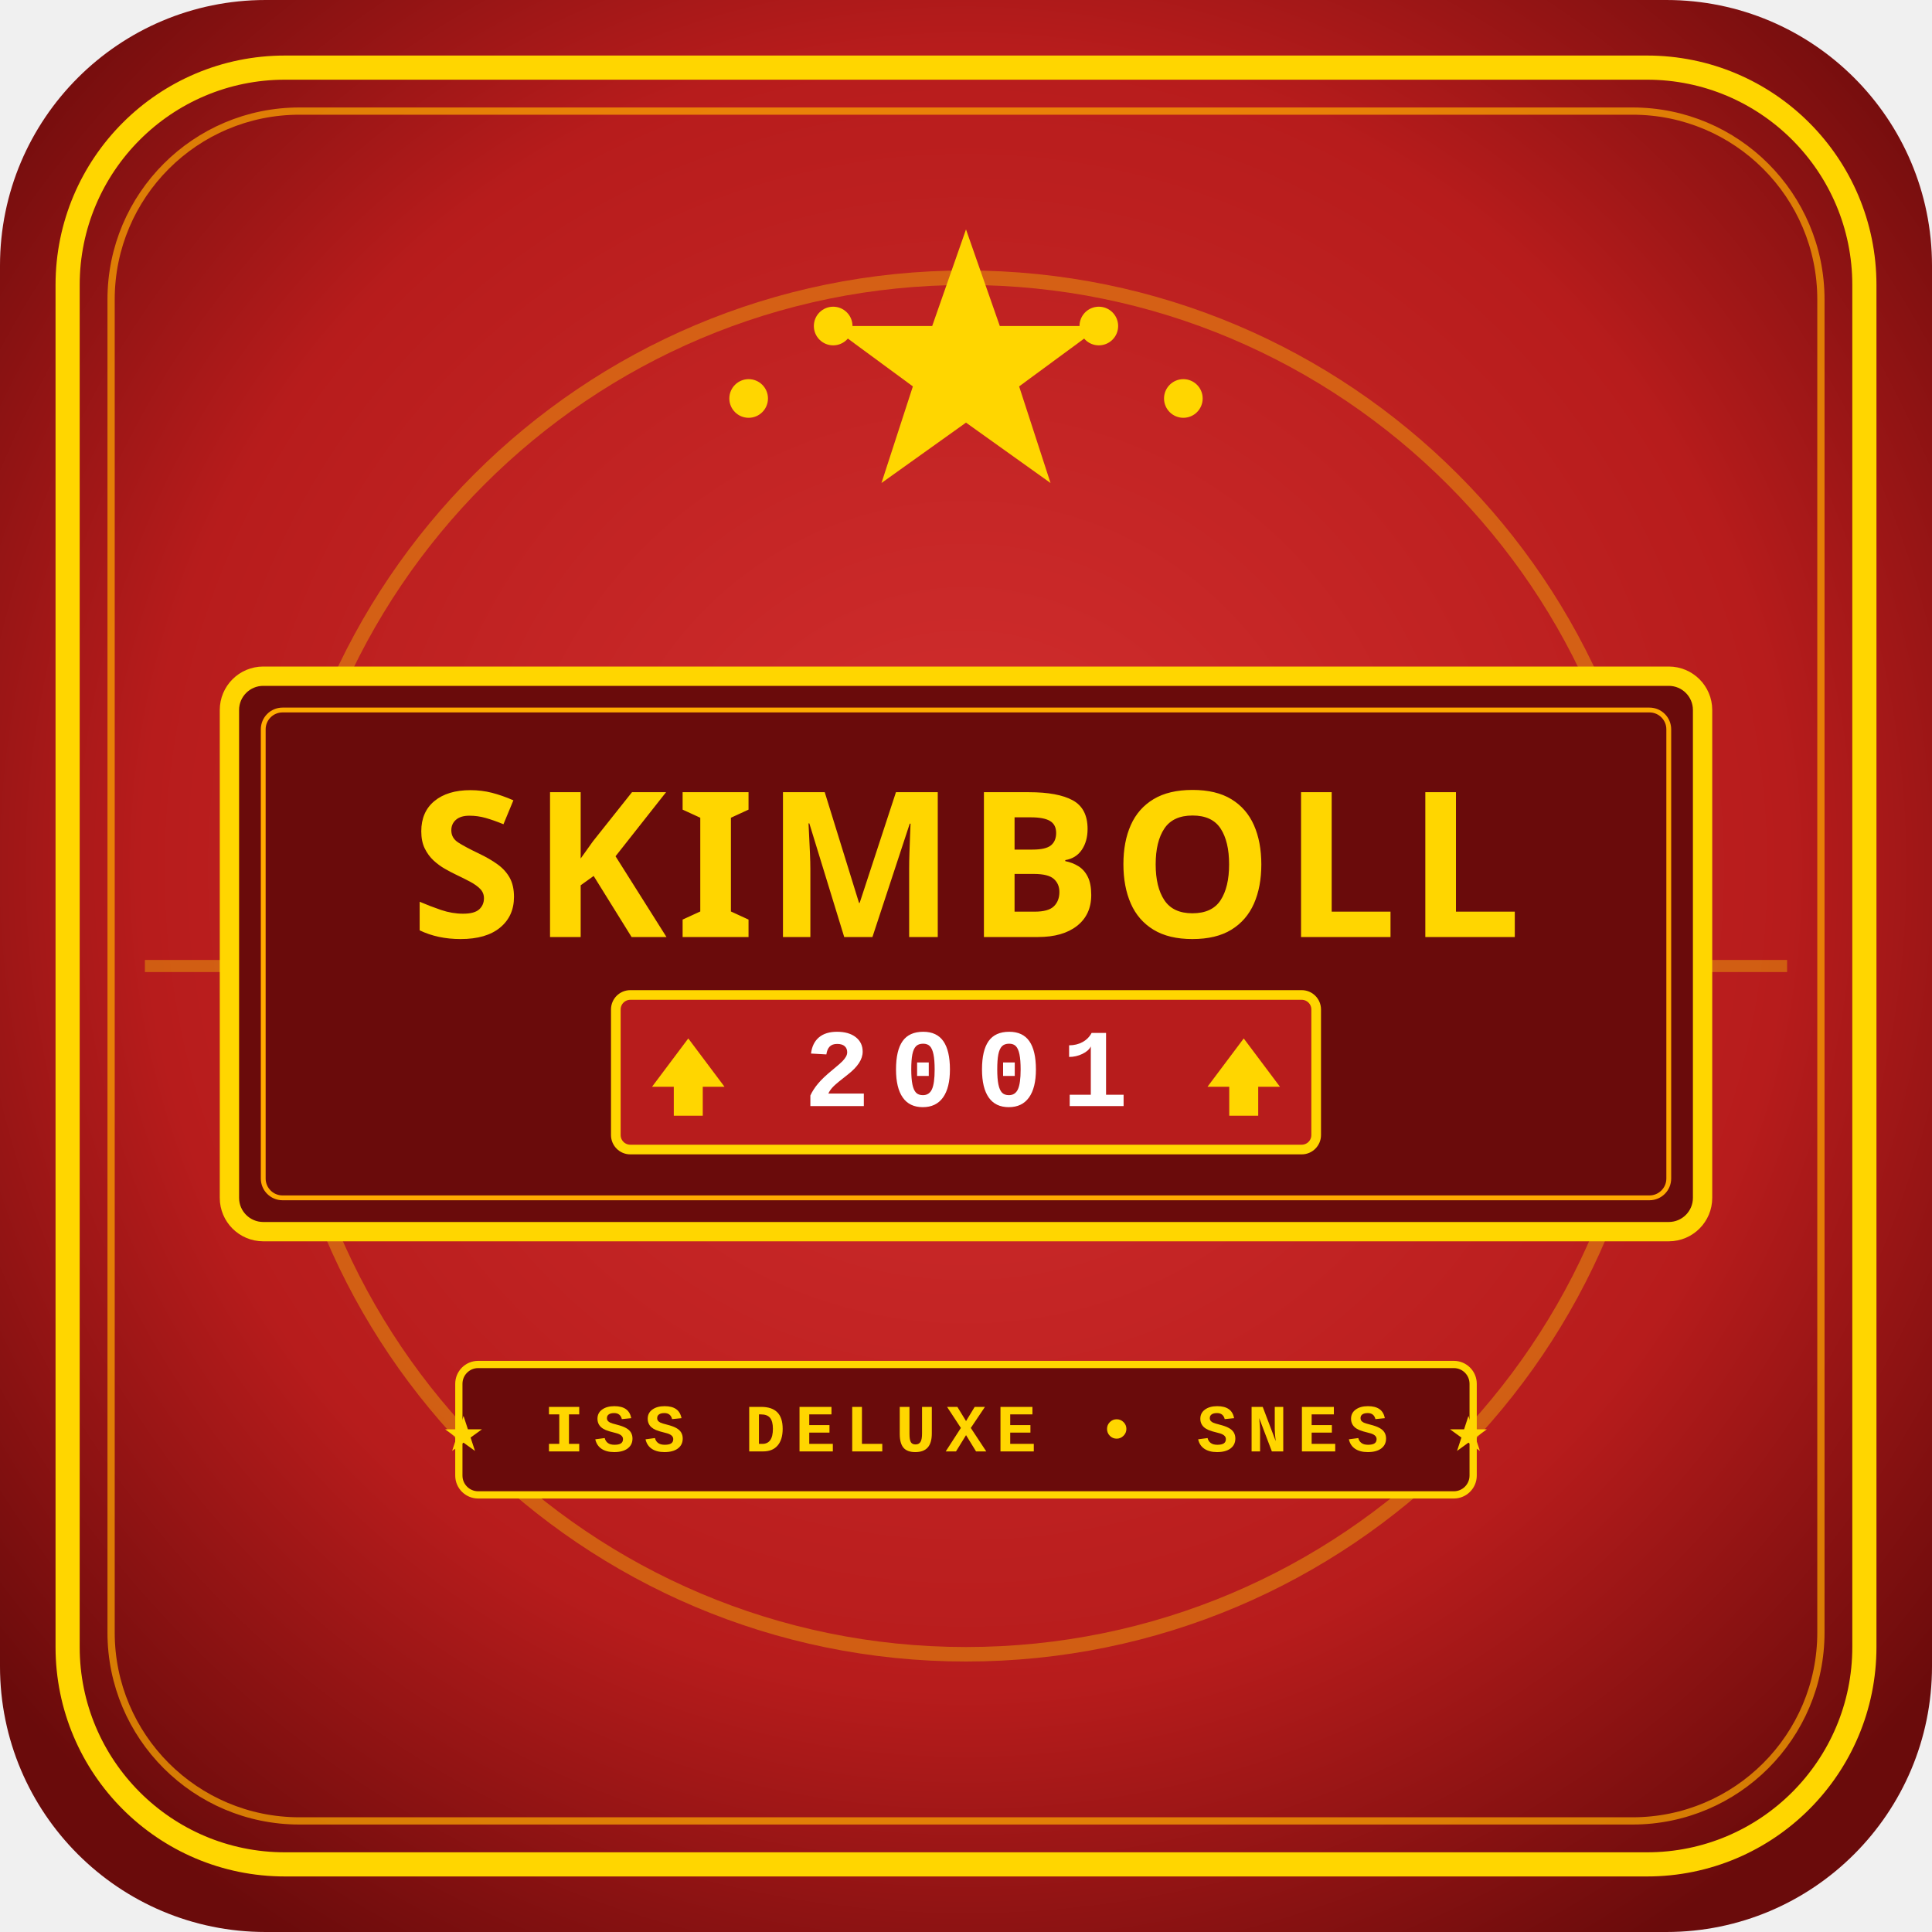
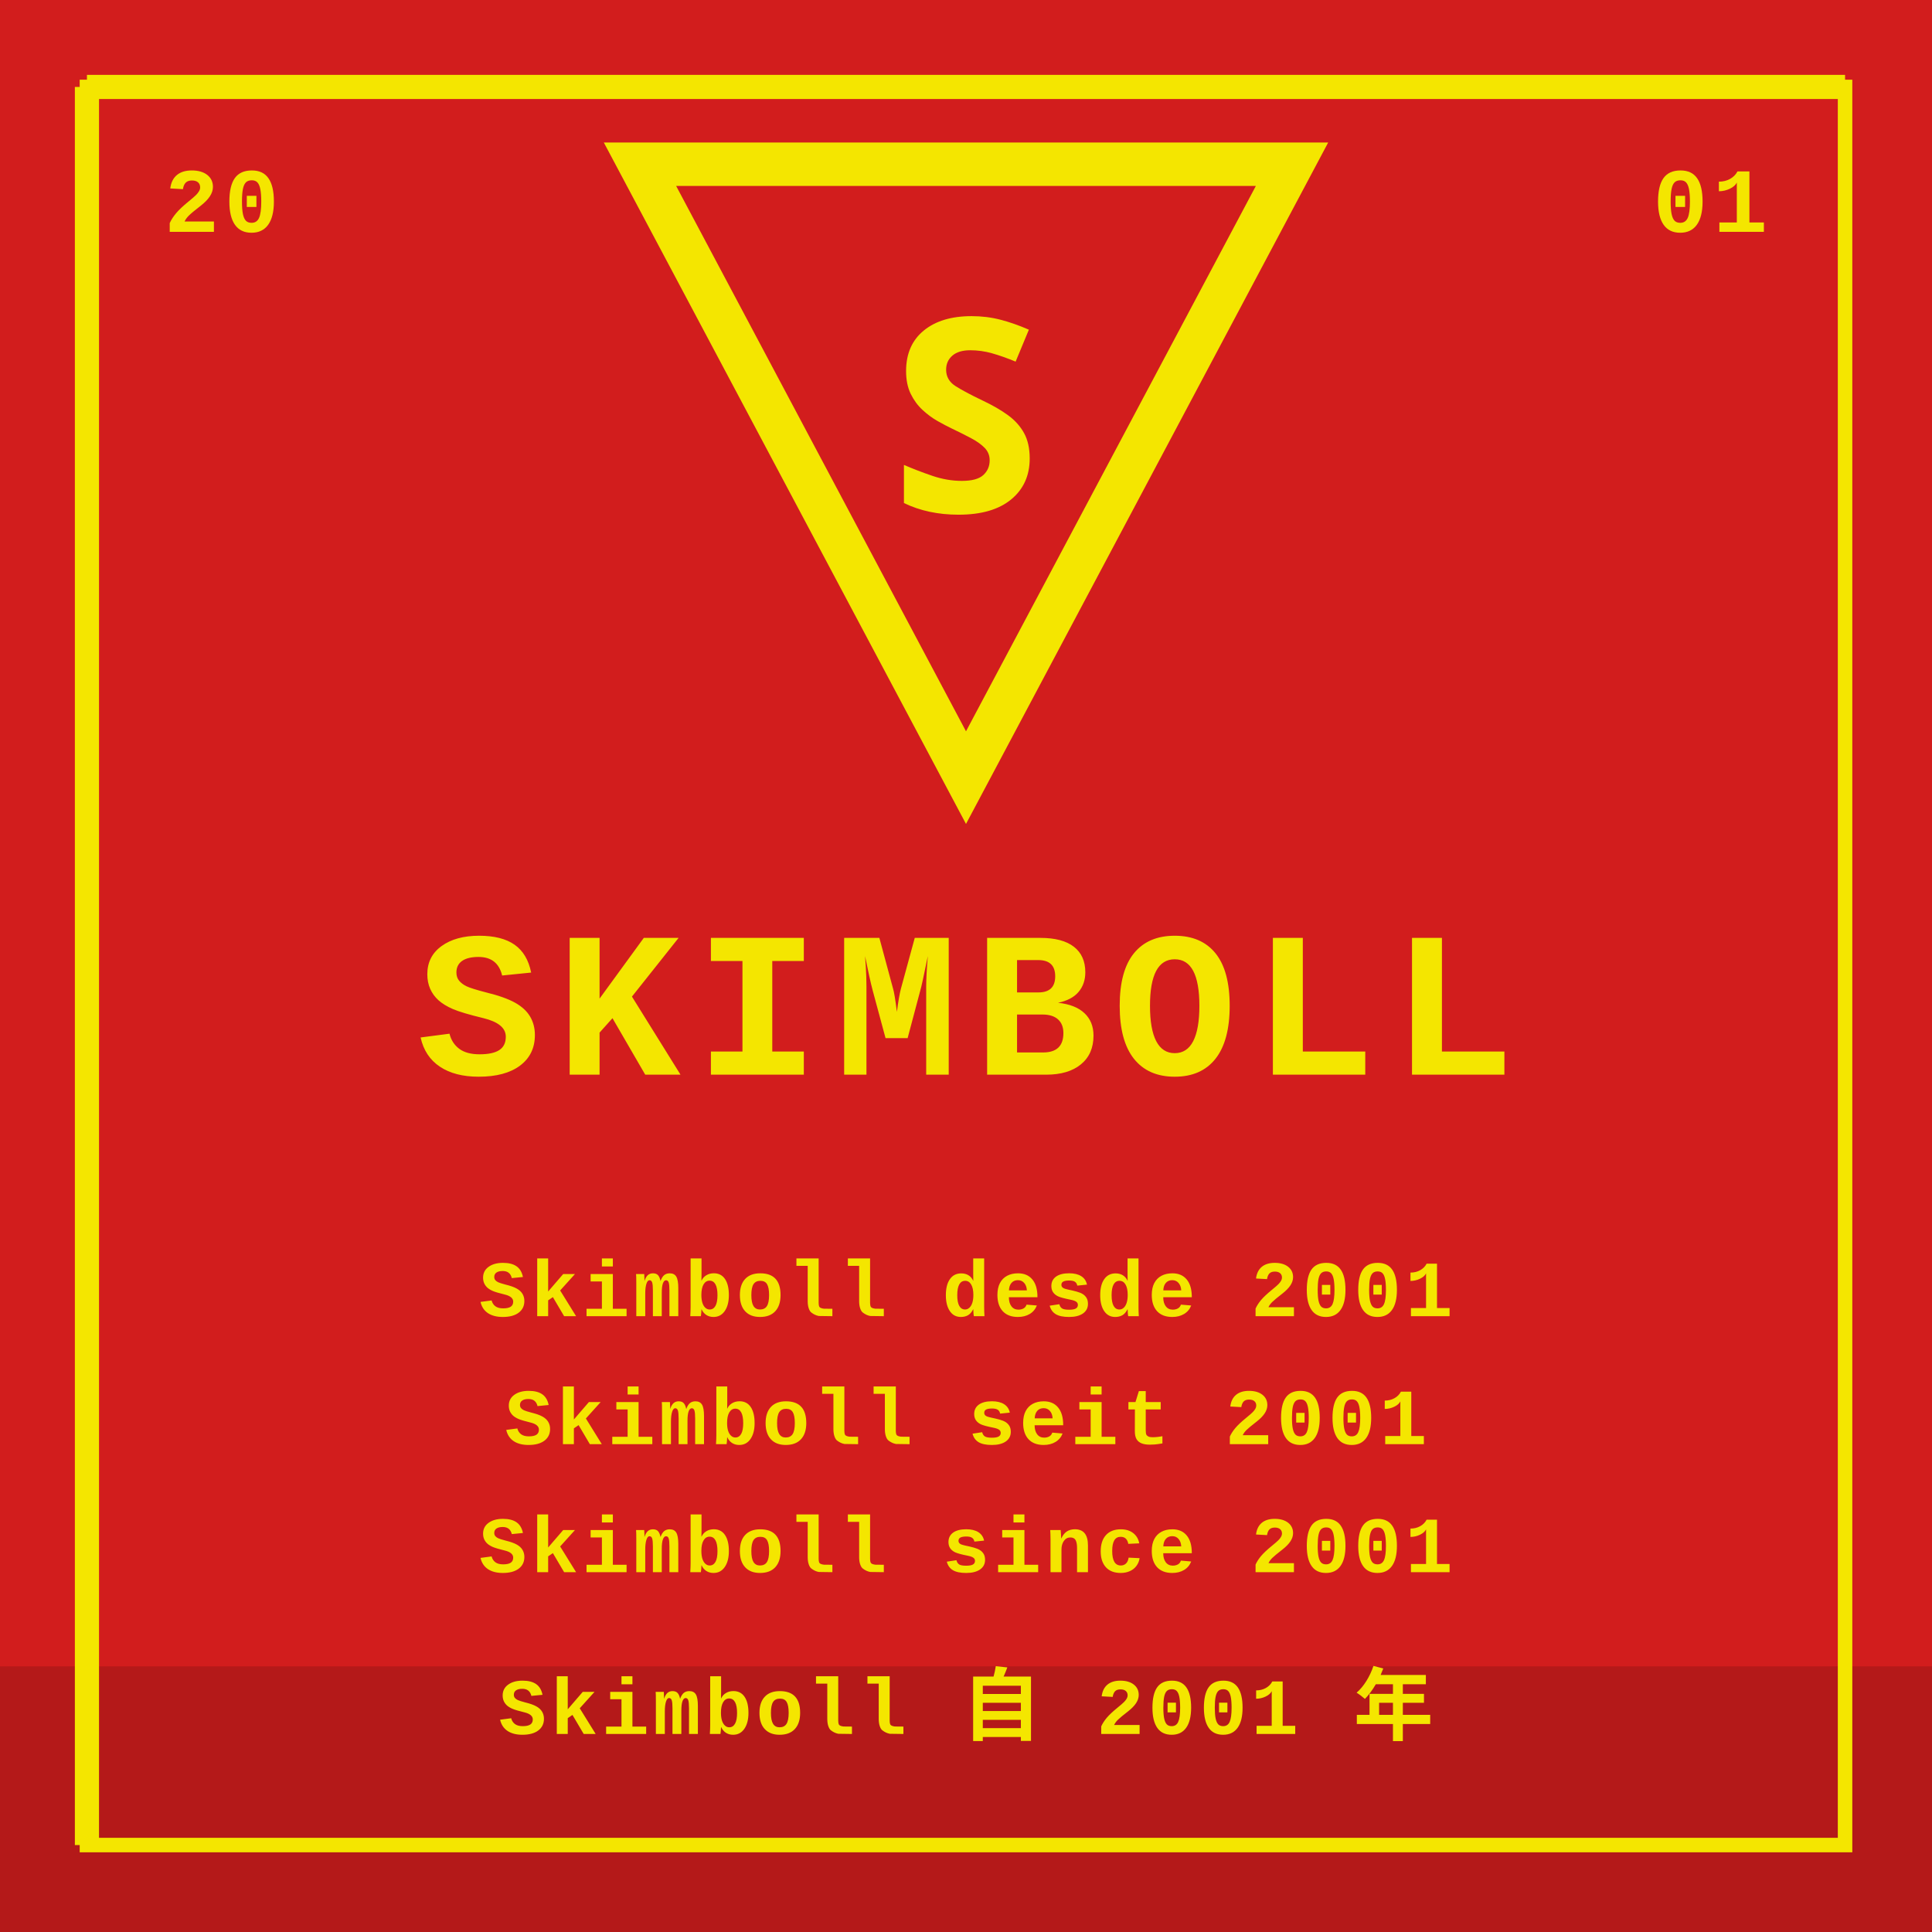
<svg xmlns="http://www.w3.org/2000/svg" viewBox="0 0 800 800" width="800" height="800">
-   <defs>
-     <radialGradient id="redBg" cx="50%" cy="45%" r="65%">
-       <stop offset="0%" stop-color="#D32F2F" />
-       <stop offset="65%" stop-color="#B71C1C" />
-       <stop offset="100%" stop-color="#6A0B0B" />
-     </radialGradient>
-   </defs>
-   <rect width="800" height="800" rx="110" fill="url(#redBg)" />
-   <rect x="28" y="28" width="744" height="744" rx="90" fill="none" stroke="#FFD600" stroke-width="10" />
-   <rect x="46" y="46" width="708" height="708" rx="78" fill="none" stroke="#FFAB00" stroke-width="3" stroke-opacity="0.7" />
-   <circle cx="400" cy="400" r="285" fill="none" stroke="#FFD600" stroke-width="6" stroke-opacity="0.35" />
-   <line x1="60" y1="400" x2="740" y2="400" stroke="#FFD600" stroke-width="5" stroke-opacity="0.35" />
-   <circle cx="400" cy="400" r="16" fill="#FFD600" fill-opacity="0.4" />
-   <polygon points="400,95 414,135 456,135 422,160 435,200 400,175 365,200 378,160 344,135 386,135" fill="#FFD600" />
-   <circle cx="310" cy="165" r="8" fill="#FFD600" />
-   <circle cx="345" cy="135" r="8" fill="#FFD600" />
-   <circle cx="455" cy="135" r="8" fill="#FFD600" />
-   <circle cx="490" cy="165" r="8" fill="#FFD600" />
-   <rect x="95" y="280" width="610" height="230" rx="14" fill="#6A0B0B" stroke="#FFD600" stroke-width="8" />
-   <rect x="109" y="294" width="582" height="202" rx="8" fill="none" stroke="#FFAB00" stroke-width="2" />
-   <text x="400" y="388" font-family="'Russo One', 'Chakra Petch', 'Arial Black', sans-serif" font-size="84" font-weight="900" fill="#FFD600" text-anchor="middle" letter-spacing="4">
+   <rect width="800" height="800" fill="#D21D1D" />
+   <rect x="0" y="690" width="800" height="110" fill="#B41919" />
+   <rect x="36" y="36" width="728" height="728" fill="none" stroke="#F4E600" stroke-width="6" />
+   <line x1="36" y1="36" x2="36" y2="764" stroke="#F4E600" stroke-width="10" />
+   <line x1="36" y1="36" x2="764" y2="36" stroke="#F4E600" stroke-width="10" />
+   <text x="68" y="96" font-family="'Courier New', monospace" font-size="38" font-weight="900" fill="#F4E600" letter-spacing="2">20</text>
+   <text x="732" y="96" font-family="'Courier New', monospace" font-size="38" font-weight="900" fill="#F4E600" text-anchor="end" letter-spacing="2">01</text>
+   <polygon points="265,68 535,68 400,322" fill="none" stroke="#F4E600" stroke-width="18" stroke-linejoin="miter" />
+   <text x="400" y="212" font-family="'Arial Black', Impact, sans-serif" font-size="112" font-weight="900" fill="#F4E600" text-anchor="middle">S</text>
+   <text x="400" y="445" font-family="'Courier New', 'Arial Black', monospace" font-size="86" font-weight="900" fill="#F4E600" text-anchor="middle" letter-spacing="6">
    SKIMBOLL
  </text>
-   <rect x="255" y="412" width="290" height="64" rx="6" fill="#B71C1C" stroke="#FFD600" stroke-width="4" />
-   <polygon points="285,430 300,450 291,450 291,462 279,462 279,450 270,450" fill="#FFD600" />
-   <polygon points="515,430 530,450 521,450 521,462 509,462 509,450 500,450" fill="#FFD600" />
-   <text x="400" y="458" font-family="'Courier New', monospace" font-size="46" font-weight="900" fill="#FFFFFF" text-anchor="middle" letter-spacing="8">
-     2001
-   </text>
-   <rect x="190" y="565" width="420" height="54" rx="8" fill="#6A0B0B" stroke="#FFD600" stroke-width="3" />
-   <text x="400" y="601" font-family="'Courier New', monospace" font-size="28" font-weight="800" fill="#FFD600" text-anchor="middle" letter-spacing="4">
-     ★ ISS DELUXE • SNES ★
-   </text>
+   <g font-family="'Courier New', monospace" font-size="33" font-weight="900" fill="#F4E600" text-anchor="middle" letter-spacing="1.5">
+     <text x="400" y="545">Skimboll desde 2001</text>
+     <text x="400" y="598">Skimboll seit 2001</text>
+     <text x="400" y="651">Skimboll since 2001</text>
+     <text x="400" y="718">Skimboll 自 2001 年</text>
+   </g>
</svg>
